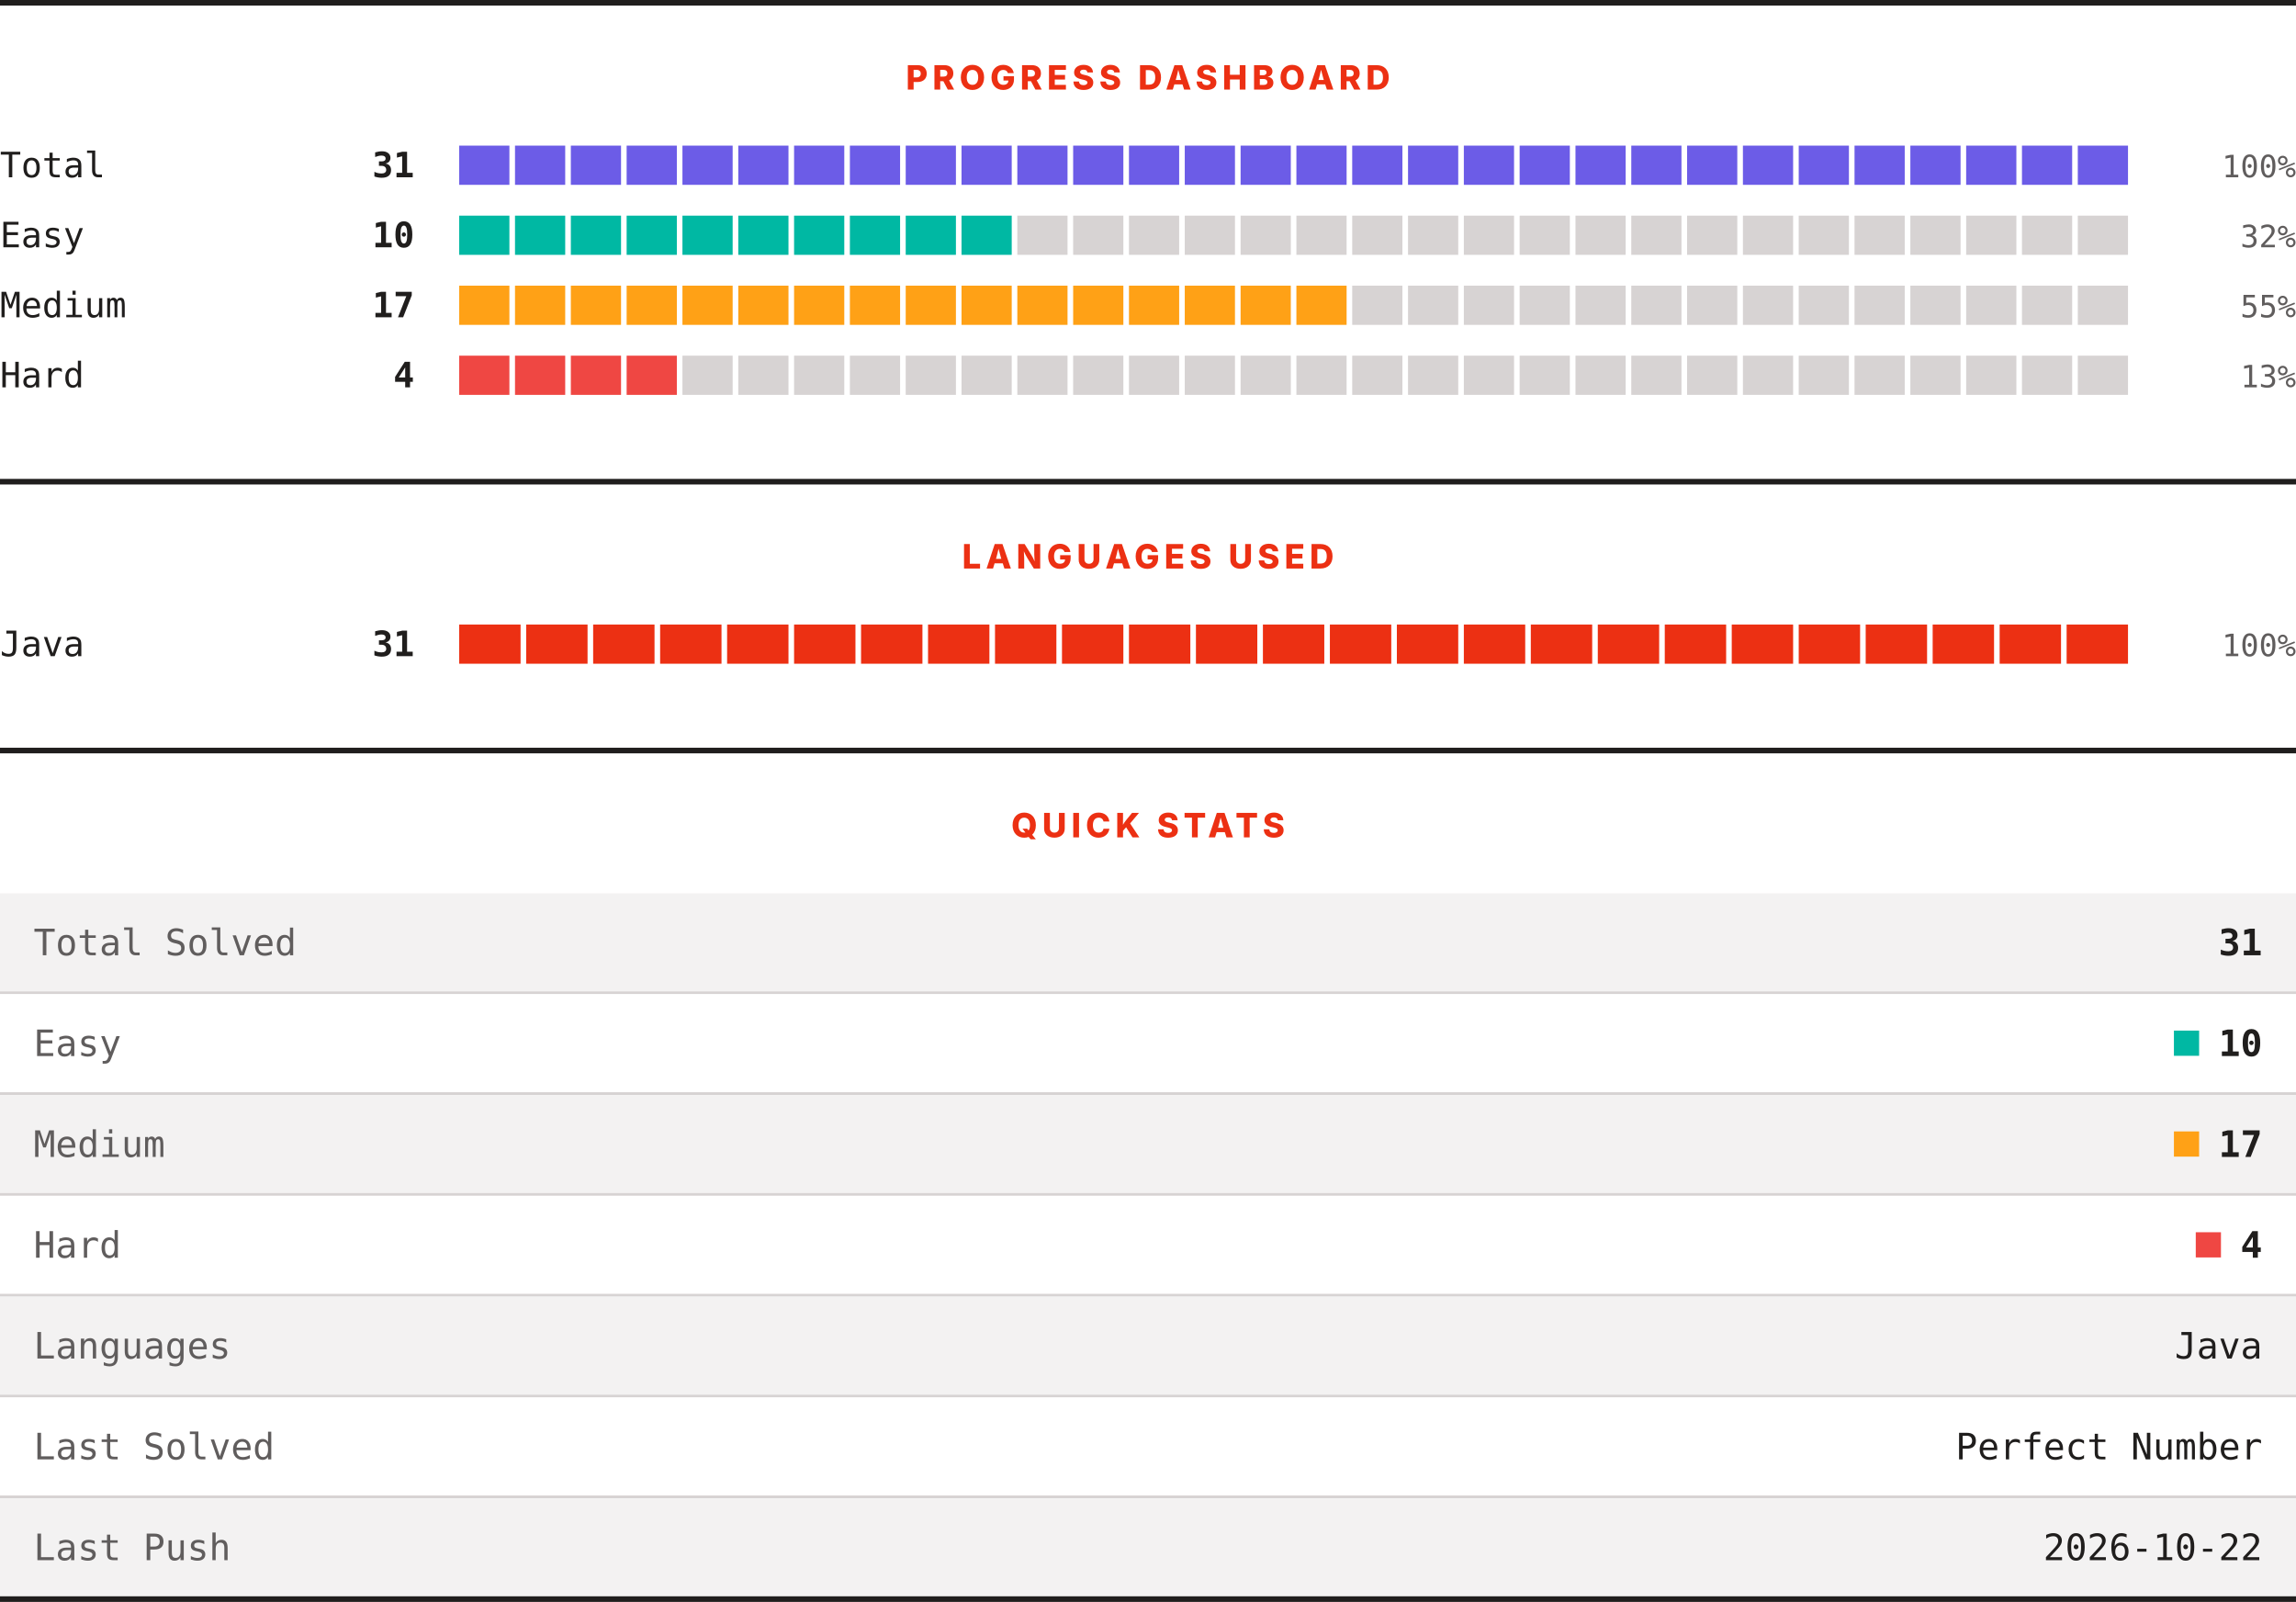
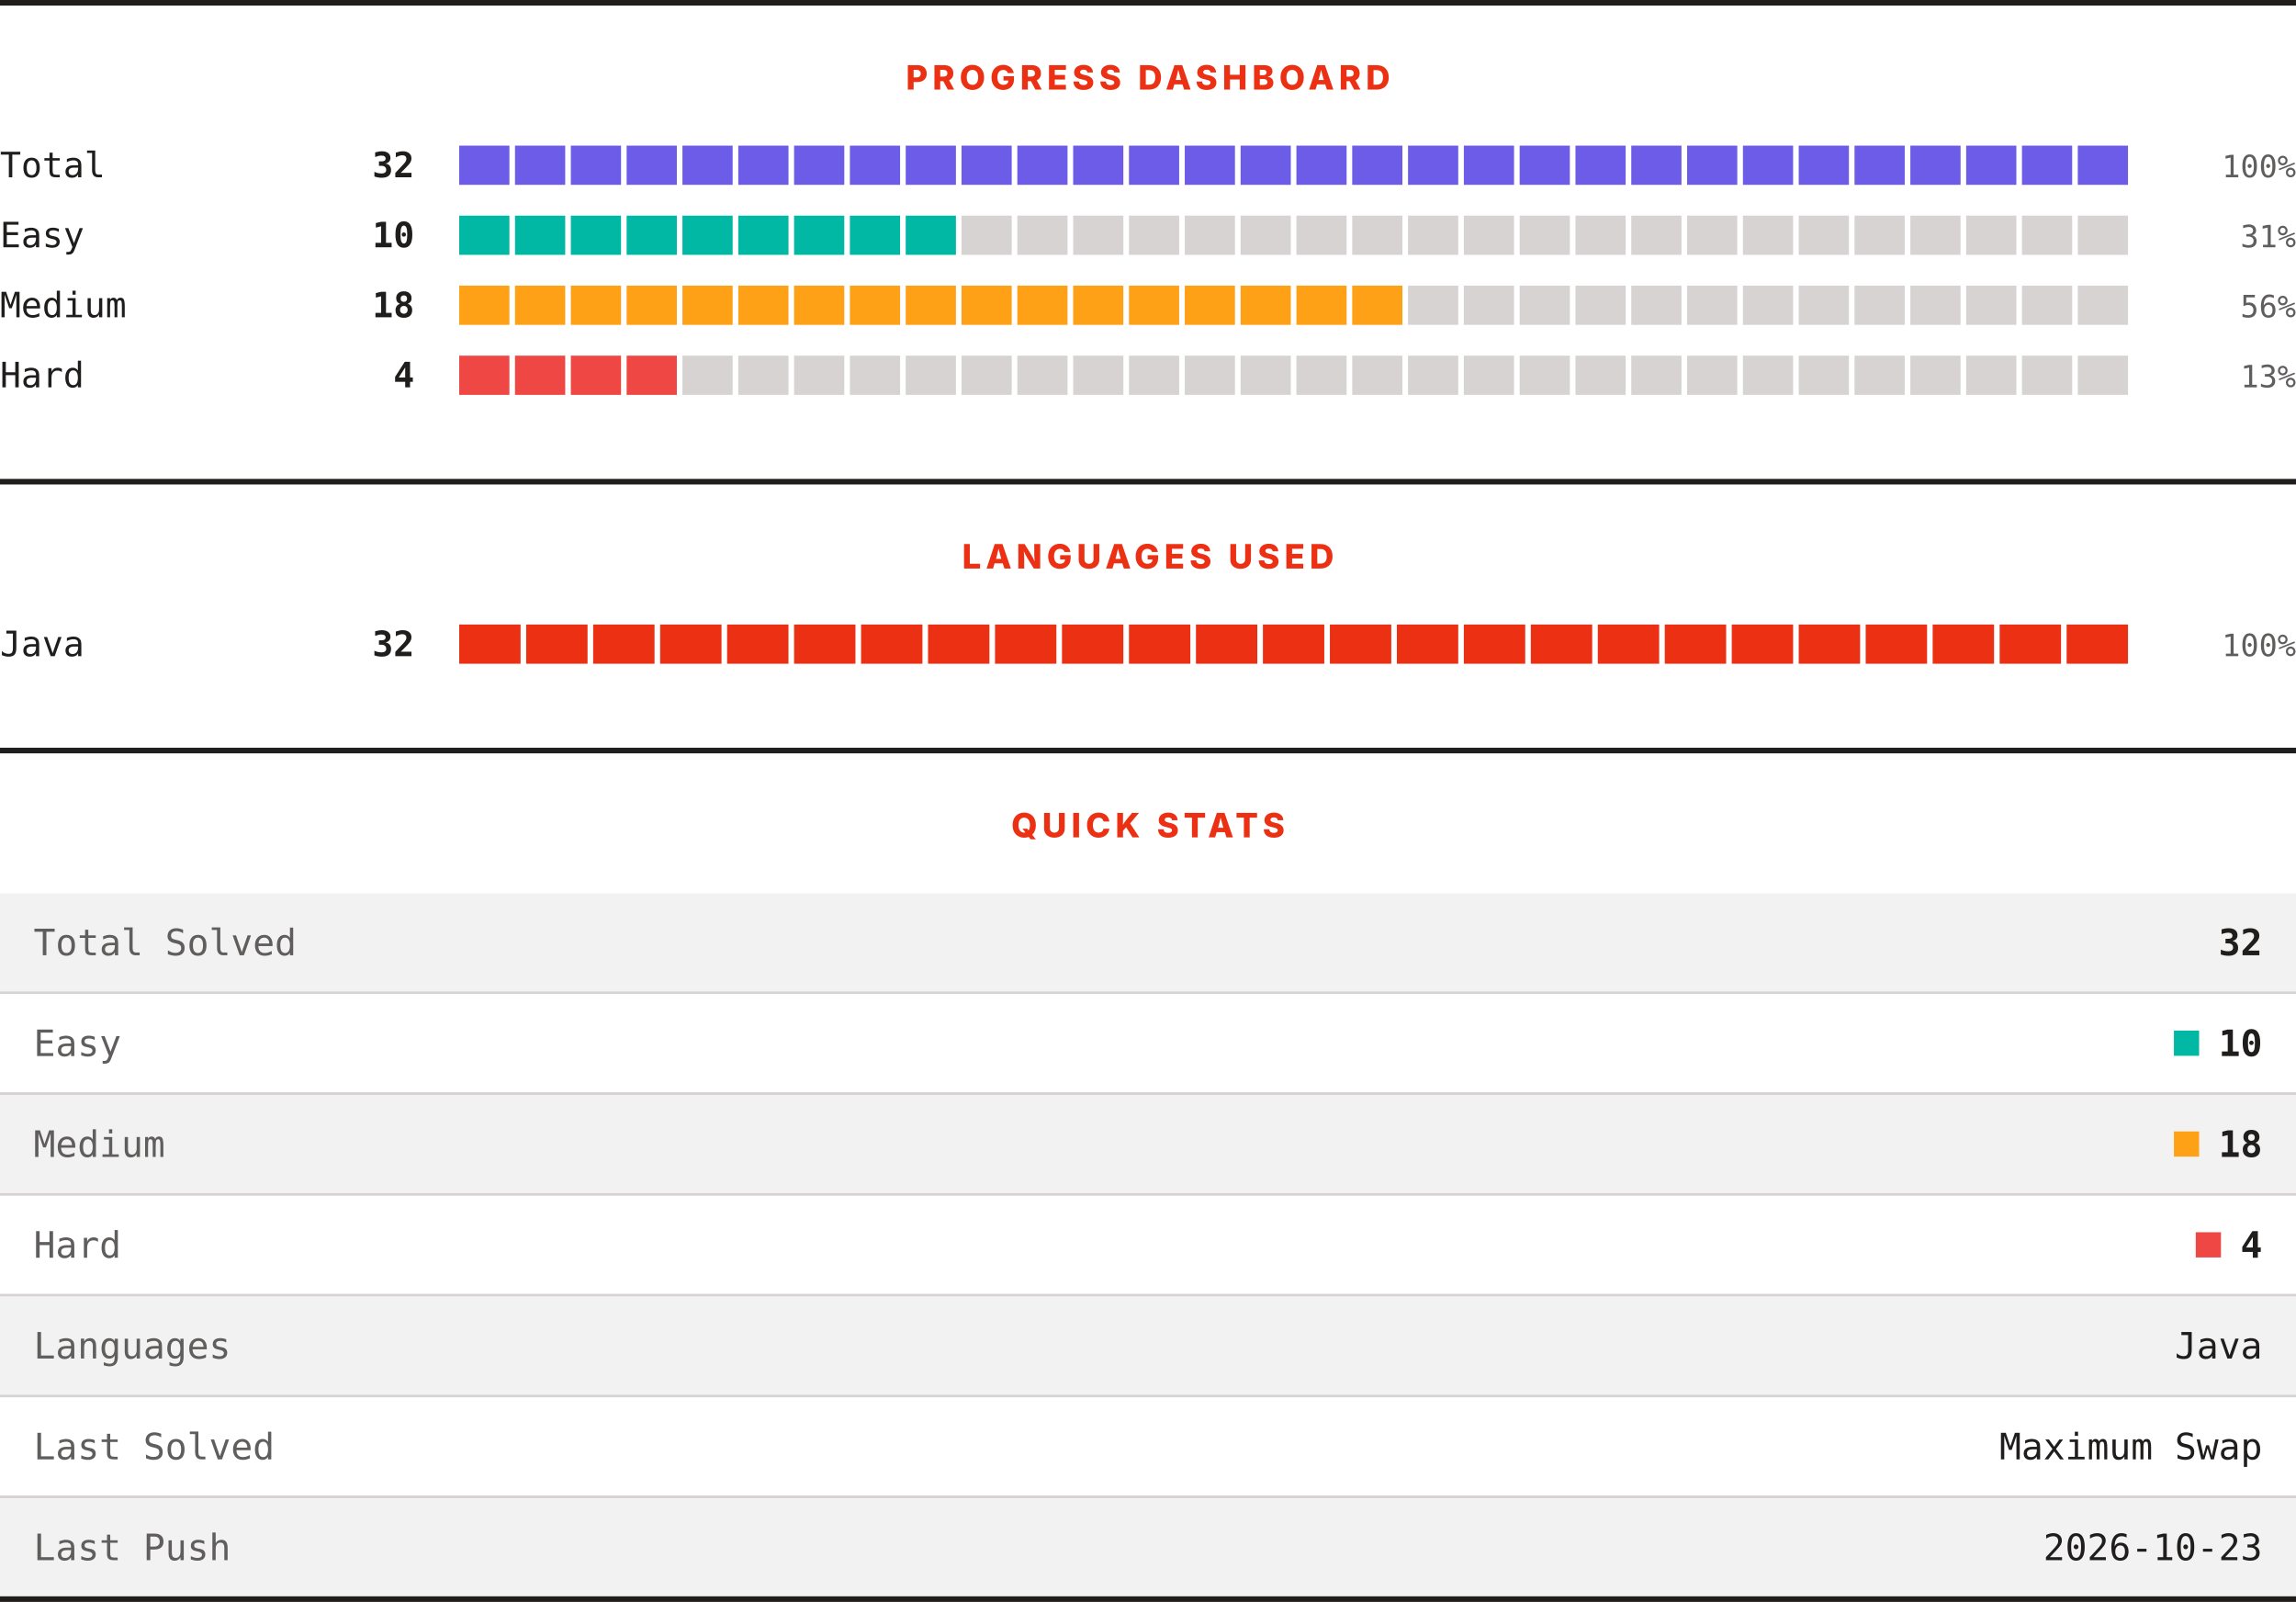
<svg xmlns="http://www.w3.org/2000/svg" width="820" height="572" viewBox="0 0 820 572" role="img" aria-label="LeetCode progress, languages and quick stats">
  <rect width="820" height="572" fill="#ffffff" />
  <rect x="0" y="0" width="820" height="2" fill="#201e1d" />
  <text x="410" y="32" text-anchor="middle" font-family="Archivo, system-ui, -apple-system, Segoe UI, sans-serif" font-size="12" font-weight="800" letter-spacing="1.68" fill="#ec3013">PROGRESS DASHBOARD</text>
  <text x="0" y="63.3" font-family="ui-monospace, SFMono-Regular, Menlo, Consolas, monospace" font-size="12.5" fill="#201e1d">Total</text>
-   <text x="148" y="63.3" text-anchor="end" font-family="ui-monospace, SFMono-Regular, Menlo, Consolas, monospace" font-size="12.5" font-weight="700" fill="#201e1d">31</text>
+   <text x="148" y="63.3" text-anchor="end" font-family="ui-monospace, SFMono-Regular, Menlo, Consolas, monospace" font-size="12.5" font-weight="700" fill="#201e1d">32</text>
  <rect x="164.00" y="52" width="17.93" height="14" fill="#6c5ce7" />
  <rect x="183.93" y="52" width="17.93" height="14" fill="#6c5ce7" />
  <rect x="203.87" y="52" width="17.93" height="14" fill="#6c5ce7" />
  <rect x="223.80" y="52" width="17.93" height="14" fill="#6c5ce7" />
  <rect x="243.73" y="52" width="17.93" height="14" fill="#6c5ce7" />
  <rect x="263.67" y="52" width="17.93" height="14" fill="#6c5ce7" />
  <rect x="283.60" y="52" width="17.93" height="14" fill="#6c5ce7" />
  <rect x="303.53" y="52" width="17.93" height="14" fill="#6c5ce7" />
  <rect x="323.47" y="52" width="17.93" height="14" fill="#6c5ce7" />
  <rect x="343.40" y="52" width="17.93" height="14" fill="#6c5ce7" />
  <rect x="363.33" y="52" width="17.93" height="14" fill="#6c5ce7" />
  <rect x="383.27" y="52" width="17.93" height="14" fill="#6c5ce7" />
  <rect x="403.20" y="52" width="17.93" height="14" fill="#6c5ce7" />
  <rect x="423.13" y="52" width="17.93" height="14" fill="#6c5ce7" />
  <rect x="443.07" y="52" width="17.93" height="14" fill="#6c5ce7" />
  <rect x="463.00" y="52" width="17.93" height="14" fill="#6c5ce7" />
  <rect x="482.93" y="52" width="17.93" height="14" fill="#6c5ce7" />
  <rect x="502.87" y="52" width="17.93" height="14" fill="#6c5ce7" />
  <rect x="522.80" y="52" width="17.93" height="14" fill="#6c5ce7" />
  <rect x="542.73" y="52" width="17.93" height="14" fill="#6c5ce7" />
  <rect x="562.67" y="52" width="17.93" height="14" fill="#6c5ce7" />
  <rect x="582.60" y="52" width="17.93" height="14" fill="#6c5ce7" />
  <rect x="602.53" y="52" width="17.93" height="14" fill="#6c5ce7" />
  <rect x="622.47" y="52" width="17.93" height="14" fill="#6c5ce7" />
  <rect x="642.40" y="52" width="17.93" height="14" fill="#6c5ce7" />
  <rect x="662.33" y="52" width="17.93" height="14" fill="#6c5ce7" />
  <rect x="682.27" y="52" width="17.93" height="14" fill="#6c5ce7" />
  <rect x="702.20" y="52" width="17.93" height="14" fill="#6c5ce7" />
  <rect x="722.13" y="52" width="17.93" height="14" fill="#6c5ce7" />
  <rect x="742.07" y="52" width="17.93" height="14" fill="#6c5ce7" />
  <text x="820" y="63.3" text-anchor="end" font-family="ui-monospace, SFMono-Regular, Menlo, Consolas, monospace" font-size="11" fill="#605d5d">100%</text>
  <text x="0" y="88.3" font-family="ui-monospace, SFMono-Regular, Menlo, Consolas, monospace" font-size="12.5" fill="#201e1d">Easy</text>
  <text x="148" y="88.3" text-anchor="end" font-family="ui-monospace, SFMono-Regular, Menlo, Consolas, monospace" font-size="12.5" font-weight="700" fill="#201e1d">10</text>
  <rect x="164.00" y="77" width="17.93" height="14" fill="#00b8a3" />
  <rect x="183.93" y="77" width="17.93" height="14" fill="#00b8a3" />
  <rect x="203.87" y="77" width="17.93" height="14" fill="#00b8a3" />
  <rect x="223.80" y="77" width="17.93" height="14" fill="#00b8a3" />
  <rect x="243.73" y="77" width="17.93" height="14" fill="#00b8a3" />
  <rect x="263.67" y="77" width="17.93" height="14" fill="#00b8a3" />
  <rect x="283.60" y="77" width="17.93" height="14" fill="#00b8a3" />
  <rect x="303.53" y="77" width="17.93" height="14" fill="#00b8a3" />
  <rect x="323.47" y="77" width="17.93" height="14" fill="#00b8a3" />
-   <rect x="343.40" y="77" width="17.93" height="14" fill="#00b8a3" />
+   <rect x="343.40" y="77" width="17.93" height="14" fill="#d7d3d3" />
  <rect x="363.33" y="77" width="17.93" height="14" fill="#d7d3d3" />
  <rect x="383.27" y="77" width="17.93" height="14" fill="#d7d3d3" />
  <rect x="403.20" y="77" width="17.93" height="14" fill="#d7d3d3" />
  <rect x="423.13" y="77" width="17.93" height="14" fill="#d7d3d3" />
  <rect x="443.07" y="77" width="17.93" height="14" fill="#d7d3d3" />
  <rect x="463.00" y="77" width="17.93" height="14" fill="#d7d3d3" />
  <rect x="482.93" y="77" width="17.93" height="14" fill="#d7d3d3" />
  <rect x="502.87" y="77" width="17.93" height="14" fill="#d7d3d3" />
  <rect x="522.80" y="77" width="17.93" height="14" fill="#d7d3d3" />
  <rect x="542.73" y="77" width="17.93" height="14" fill="#d7d3d3" />
  <rect x="562.67" y="77" width="17.93" height="14" fill="#d7d3d3" />
  <rect x="582.60" y="77" width="17.93" height="14" fill="#d7d3d3" />
  <rect x="602.53" y="77" width="17.93" height="14" fill="#d7d3d3" />
  <rect x="622.47" y="77" width="17.93" height="14" fill="#d7d3d3" />
  <rect x="642.40" y="77" width="17.93" height="14" fill="#d7d3d3" />
  <rect x="662.33" y="77" width="17.93" height="14" fill="#d7d3d3" />
  <rect x="682.27" y="77" width="17.93" height="14" fill="#d7d3d3" />
  <rect x="702.20" y="77" width="17.93" height="14" fill="#d7d3d3" />
  <rect x="722.13" y="77" width="17.93" height="14" fill="#d7d3d3" />
  <rect x="742.07" y="77" width="17.93" height="14" fill="#d7d3d3" />
-   <text x="820" y="88.3" text-anchor="end" font-family="ui-monospace, SFMono-Regular, Menlo, Consolas, monospace" font-size="11" fill="#605d5d">32%</text>
+   <text x="820" y="88.3" text-anchor="end" font-family="ui-monospace, SFMono-Regular, Menlo, Consolas, monospace" font-size="11" fill="#605d5d">31%</text>
  <text x="0" y="113.3" font-family="ui-monospace, SFMono-Regular, Menlo, Consolas, monospace" font-size="12.5" fill="#201e1d">Medium</text>
-   <text x="148" y="113.3" text-anchor="end" font-family="ui-monospace, SFMono-Regular, Menlo, Consolas, monospace" font-size="12.5" font-weight="700" fill="#201e1d">17</text>
+   <text x="148" y="113.3" text-anchor="end" font-family="ui-monospace, SFMono-Regular, Menlo, Consolas, monospace" font-size="12.5" font-weight="700" fill="#201e1d">18</text>
  <rect x="164.00" y="102" width="17.93" height="14" fill="#ffa116" />
  <rect x="183.93" y="102" width="17.93" height="14" fill="#ffa116" />
  <rect x="203.87" y="102" width="17.93" height="14" fill="#ffa116" />
  <rect x="223.80" y="102" width="17.93" height="14" fill="#ffa116" />
  <rect x="243.73" y="102" width="17.93" height="14" fill="#ffa116" />
  <rect x="263.67" y="102" width="17.93" height="14" fill="#ffa116" />
  <rect x="283.60" y="102" width="17.93" height="14" fill="#ffa116" />
  <rect x="303.53" y="102" width="17.93" height="14" fill="#ffa116" />
  <rect x="323.47" y="102" width="17.93" height="14" fill="#ffa116" />
  <rect x="343.40" y="102" width="17.93" height="14" fill="#ffa116" />
  <rect x="363.33" y="102" width="17.93" height="14" fill="#ffa116" />
  <rect x="383.27" y="102" width="17.93" height="14" fill="#ffa116" />
  <rect x="403.20" y="102" width="17.93" height="14" fill="#ffa116" />
  <rect x="423.13" y="102" width="17.93" height="14" fill="#ffa116" />
  <rect x="443.07" y="102" width="17.93" height="14" fill="#ffa116" />
  <rect x="463.00" y="102" width="17.93" height="14" fill="#ffa116" />
-   <rect x="482.93" y="102" width="17.93" height="14" fill="#d7d3d3" />
+   <rect x="482.93" y="102" width="17.93" height="14" fill="#ffa116" />
  <rect x="502.87" y="102" width="17.93" height="14" fill="#d7d3d3" />
  <rect x="522.80" y="102" width="17.93" height="14" fill="#d7d3d3" />
  <rect x="542.73" y="102" width="17.93" height="14" fill="#d7d3d3" />
  <rect x="562.67" y="102" width="17.93" height="14" fill="#d7d3d3" />
  <rect x="582.60" y="102" width="17.93" height="14" fill="#d7d3d3" />
  <rect x="602.53" y="102" width="17.93" height="14" fill="#d7d3d3" />
  <rect x="622.47" y="102" width="17.93" height="14" fill="#d7d3d3" />
  <rect x="642.40" y="102" width="17.93" height="14" fill="#d7d3d3" />
  <rect x="662.33" y="102" width="17.93" height="14" fill="#d7d3d3" />
  <rect x="682.27" y="102" width="17.93" height="14" fill="#d7d3d3" />
  <rect x="702.20" y="102" width="17.93" height="14" fill="#d7d3d3" />
  <rect x="722.13" y="102" width="17.93" height="14" fill="#d7d3d3" />
  <rect x="742.07" y="102" width="17.93" height="14" fill="#d7d3d3" />
-   <text x="820" y="113.3" text-anchor="end" font-family="ui-monospace, SFMono-Regular, Menlo, Consolas, monospace" font-size="11" fill="#605d5d">55%</text>
+   <text x="820" y="113.3" text-anchor="end" font-family="ui-monospace, SFMono-Regular, Menlo, Consolas, monospace" font-size="11" fill="#605d5d">56%</text>
  <text x="0" y="138.3" font-family="ui-monospace, SFMono-Regular, Menlo, Consolas, monospace" font-size="12.5" fill="#201e1d">Hard</text>
  <text x="148" y="138.3" text-anchor="end" font-family="ui-monospace, SFMono-Regular, Menlo, Consolas, monospace" font-size="12.5" font-weight="700" fill="#201e1d">4</text>
  <rect x="164.00" y="127" width="17.93" height="14" fill="#ef4743" />
  <rect x="183.93" y="127" width="17.93" height="14" fill="#ef4743" />
  <rect x="203.87" y="127" width="17.93" height="14" fill="#ef4743" />
  <rect x="223.80" y="127" width="17.93" height="14" fill="#ef4743" />
  <rect x="243.73" y="127" width="17.93" height="14" fill="#d7d3d3" />
  <rect x="263.67" y="127" width="17.93" height="14" fill="#d7d3d3" />
  <rect x="283.60" y="127" width="17.93" height="14" fill="#d7d3d3" />
  <rect x="303.53" y="127" width="17.93" height="14" fill="#d7d3d3" />
  <rect x="323.47" y="127" width="17.93" height="14" fill="#d7d3d3" />
  <rect x="343.40" y="127" width="17.93" height="14" fill="#d7d3d3" />
  <rect x="363.33" y="127" width="17.93" height="14" fill="#d7d3d3" />
  <rect x="383.27" y="127" width="17.93" height="14" fill="#d7d3d3" />
  <rect x="403.20" y="127" width="17.93" height="14" fill="#d7d3d3" />
  <rect x="423.13" y="127" width="17.93" height="14" fill="#d7d3d3" />
  <rect x="443.07" y="127" width="17.93" height="14" fill="#d7d3d3" />
  <rect x="463.00" y="127" width="17.93" height="14" fill="#d7d3d3" />
  <rect x="482.93" y="127" width="17.93" height="14" fill="#d7d3d3" />
  <rect x="502.87" y="127" width="17.93" height="14" fill="#d7d3d3" />
  <rect x="522.80" y="127" width="17.93" height="14" fill="#d7d3d3" />
  <rect x="542.73" y="127" width="17.93" height="14" fill="#d7d3d3" />
  <rect x="562.67" y="127" width="17.93" height="14" fill="#d7d3d3" />
  <rect x="582.60" y="127" width="17.93" height="14" fill="#d7d3d3" />
  <rect x="602.53" y="127" width="17.93" height="14" fill="#d7d3d3" />
  <rect x="622.47" y="127" width="17.93" height="14" fill="#d7d3d3" />
  <rect x="642.40" y="127" width="17.93" height="14" fill="#d7d3d3" />
  <rect x="662.33" y="127" width="17.93" height="14" fill="#d7d3d3" />
  <rect x="682.27" y="127" width="17.93" height="14" fill="#d7d3d3" />
  <rect x="702.20" y="127" width="17.93" height="14" fill="#d7d3d3" />
  <rect x="722.13" y="127" width="17.93" height="14" fill="#d7d3d3" />
  <rect x="742.07" y="127" width="17.93" height="14" fill="#d7d3d3" />
  <text x="820" y="138.3" text-anchor="end" font-family="ui-monospace, SFMono-Regular, Menlo, Consolas, monospace" font-size="11" fill="#605d5d">13%</text>
  <rect x="0" y="171" width="820" height="2" fill="#201e1d" />
  <text x="410" y="203" text-anchor="middle" font-family="Archivo, system-ui, -apple-system, Segoe UI, sans-serif" font-size="12" font-weight="800" letter-spacing="1.68" fill="#ec3013">LANGUAGES USED</text>
  <text x="0" y="234.3" font-family="ui-monospace, SFMono-Regular, Menlo, Consolas, monospace" font-size="12.5" fill="#201e1d">Java</text>
-   <text x="148" y="234.3" text-anchor="end" font-family="ui-monospace, SFMono-Regular, Menlo, Consolas, monospace" font-size="12.5" font-weight="700" fill="#201e1d">31</text>
+   <text x="148" y="234.3" text-anchor="end" font-family="ui-monospace, SFMono-Regular, Menlo, Consolas, monospace" font-size="12.5" font-weight="700" fill="#201e1d">32</text>
  <rect x="164.00" y="223" width="21.92" height="14" fill="#ec3013" />
  <rect x="187.92" y="223" width="21.92" height="14" fill="#ec3013" />
  <rect x="211.84" y="223" width="21.92" height="14" fill="#ec3013" />
  <rect x="235.76" y="223" width="21.92" height="14" fill="#ec3013" />
  <rect x="259.68" y="223" width="21.92" height="14" fill="#ec3013" />
  <rect x="283.60" y="223" width="21.92" height="14" fill="#ec3013" />
  <rect x="307.52" y="223" width="21.92" height="14" fill="#ec3013" />
  <rect x="331.44" y="223" width="21.92" height="14" fill="#ec3013" />
  <rect x="355.36" y="223" width="21.92" height="14" fill="#ec3013" />
  <rect x="379.28" y="223" width="21.92" height="14" fill="#ec3013" />
  <rect x="403.20" y="223" width="21.92" height="14" fill="#ec3013" />
  <rect x="427.12" y="223" width="21.92" height="14" fill="#ec3013" />
  <rect x="451.04" y="223" width="21.92" height="14" fill="#ec3013" />
  <rect x="474.96" y="223" width="21.92" height="14" fill="#ec3013" />
  <rect x="498.88" y="223" width="21.92" height="14" fill="#ec3013" />
  <rect x="522.80" y="223" width="21.92" height="14" fill="#ec3013" />
  <rect x="546.72" y="223" width="21.92" height="14" fill="#ec3013" />
  <rect x="570.64" y="223" width="21.92" height="14" fill="#ec3013" />
  <rect x="594.56" y="223" width="21.92" height="14" fill="#ec3013" />
  <rect x="618.48" y="223" width="21.92" height="14" fill="#ec3013" />
  <rect x="642.40" y="223" width="21.92" height="14" fill="#ec3013" />
  <rect x="666.32" y="223" width="21.92" height="14" fill="#ec3013" />
  <rect x="690.24" y="223" width="21.92" height="14" fill="#ec3013" />
  <rect x="714.16" y="223" width="21.92" height="14" fill="#ec3013" />
  <rect x="738.08" y="223" width="21.92" height="14" fill="#ec3013" />
  <text x="820" y="234.3" text-anchor="end" font-family="ui-monospace, SFMono-Regular, Menlo, Consolas, monospace" font-size="11" fill="#605d5d">100%</text>
  <rect x="0" y="267" width="820" height="2" fill="#201e1d" />
  <text x="410" y="299" text-anchor="middle" font-family="Archivo, system-ui, -apple-system, Segoe UI, sans-serif" font-size="12" font-weight="800" letter-spacing="1.68" fill="#ec3013">QUICK STATS</text>
  <rect x="0" y="319" width="820" height="35" fill="#f3f2f2" />
  <text x="12" y="341.1" font-family="ui-monospace, SFMono-Regular, Menlo, Consolas, monospace" font-size="13" fill="#605d5d">Total Solved</text>
-   <text x="808" y="341.1" text-anchor="end" font-family="ui-monospace, SFMono-Regular, Menlo, Consolas, monospace" font-size="13" font-weight="700" fill="#201e1d">31</text>
+   <text x="808" y="341.1" text-anchor="end" font-family="ui-monospace, SFMono-Regular, Menlo, Consolas, monospace" font-size="13" font-weight="700" fill="#201e1d">32</text>
  <rect x="0" y="354" width="820" height="1" fill="#d7d3d3" />
  <rect x="0" y="355" width="820" height="35" fill="#ffffff" />
  <text x="12" y="377.1" font-family="ui-monospace, SFMono-Regular, Menlo, Consolas, monospace" font-size="13" fill="#605d5d">Easy</text>
  <rect x="776.4" y="368" width="9" height="9" fill="#00b8a3" />
  <text x="808" y="377.1" text-anchor="end" font-family="ui-monospace, SFMono-Regular, Menlo, Consolas, monospace" font-size="13" font-weight="700" fill="#201e1d">10</text>
  <rect x="0" y="390" width="820" height="1" fill="#d7d3d3" />
  <rect x="0" y="391" width="820" height="35" fill="#f3f2f2" />
  <text x="12" y="413.1" font-family="ui-monospace, SFMono-Regular, Menlo, Consolas, monospace" font-size="13" fill="#605d5d">Medium</text>
  <rect x="776.4" y="404" width="9" height="9" fill="#ffa116" />
-   <text x="808" y="413.1" text-anchor="end" font-family="ui-monospace, SFMono-Regular, Menlo, Consolas, monospace" font-size="13" font-weight="700" fill="#201e1d">17</text>
+   <text x="808" y="413.1" text-anchor="end" font-family="ui-monospace, SFMono-Regular, Menlo, Consolas, monospace" font-size="13" font-weight="700" fill="#201e1d">18</text>
  <rect x="0" y="426" width="820" height="1" fill="#d7d3d3" />
  <rect x="0" y="427" width="820" height="35" fill="#ffffff" />
  <text x="12" y="449.1" font-family="ui-monospace, SFMono-Regular, Menlo, Consolas, monospace" font-size="13" fill="#605d5d">Hard</text>
  <rect x="784.2" y="440" width="9" height="9" fill="#ef4743" />
  <text x="808" y="449.1" text-anchor="end" font-family="ui-monospace, SFMono-Regular, Menlo, Consolas, monospace" font-size="13" font-weight="700" fill="#201e1d">4</text>
  <rect x="0" y="462" width="820" height="1" fill="#d7d3d3" />
  <rect x="0" y="463" width="820" height="35" fill="#f3f2f2" />
  <text x="12" y="485.1" font-family="ui-monospace, SFMono-Regular, Menlo, Consolas, monospace" font-size="13" fill="#605d5d">Languages</text>
  <text x="808" y="485.1" text-anchor="end" font-family="ui-monospace, SFMono-Regular, Menlo, Consolas, monospace" font-size="13" fill="#201e1d">Java</text>
  <rect x="0" y="498" width="820" height="1" fill="#d7d3d3" />
  <rect x="0" y="499" width="820" height="35" fill="#ffffff" />
  <text x="12" y="521.1" font-family="ui-monospace, SFMono-Regular, Menlo, Consolas, monospace" font-size="13" fill="#605d5d">Last Solved</text>
-   <text x="808" y="521.1" text-anchor="end" font-family="ui-monospace, SFMono-Regular, Menlo, Consolas, monospace" font-size="13" fill="#201e1d">Perfect Number</text>
+   <text x="808" y="521.1" text-anchor="end" font-family="ui-monospace, SFMono-Regular, Menlo, Consolas, monospace" font-size="13" fill="#201e1d">Maximum Swap</text>
  <rect x="0" y="534" width="820" height="1" fill="#d7d3d3" />
  <rect x="0" y="535" width="820" height="35" fill="#f3f2f2" />
  <text x="12" y="557.1" font-family="ui-monospace, SFMono-Regular, Menlo, Consolas, monospace" font-size="13" fill="#605d5d">Last Push</text>
-   <text x="808" y="557.1" text-anchor="end" font-family="ui-monospace, SFMono-Regular, Menlo, Consolas, monospace" font-size="13" fill="#201e1d">2026-10-22</text>
+   <text x="808" y="557.1" text-anchor="end" font-family="ui-monospace, SFMono-Regular, Menlo, Consolas, monospace" font-size="13" fill="#201e1d">2026-10-23</text>
  <rect x="0" y="570" width="820" height="2" fill="#201e1d" />
</svg>
